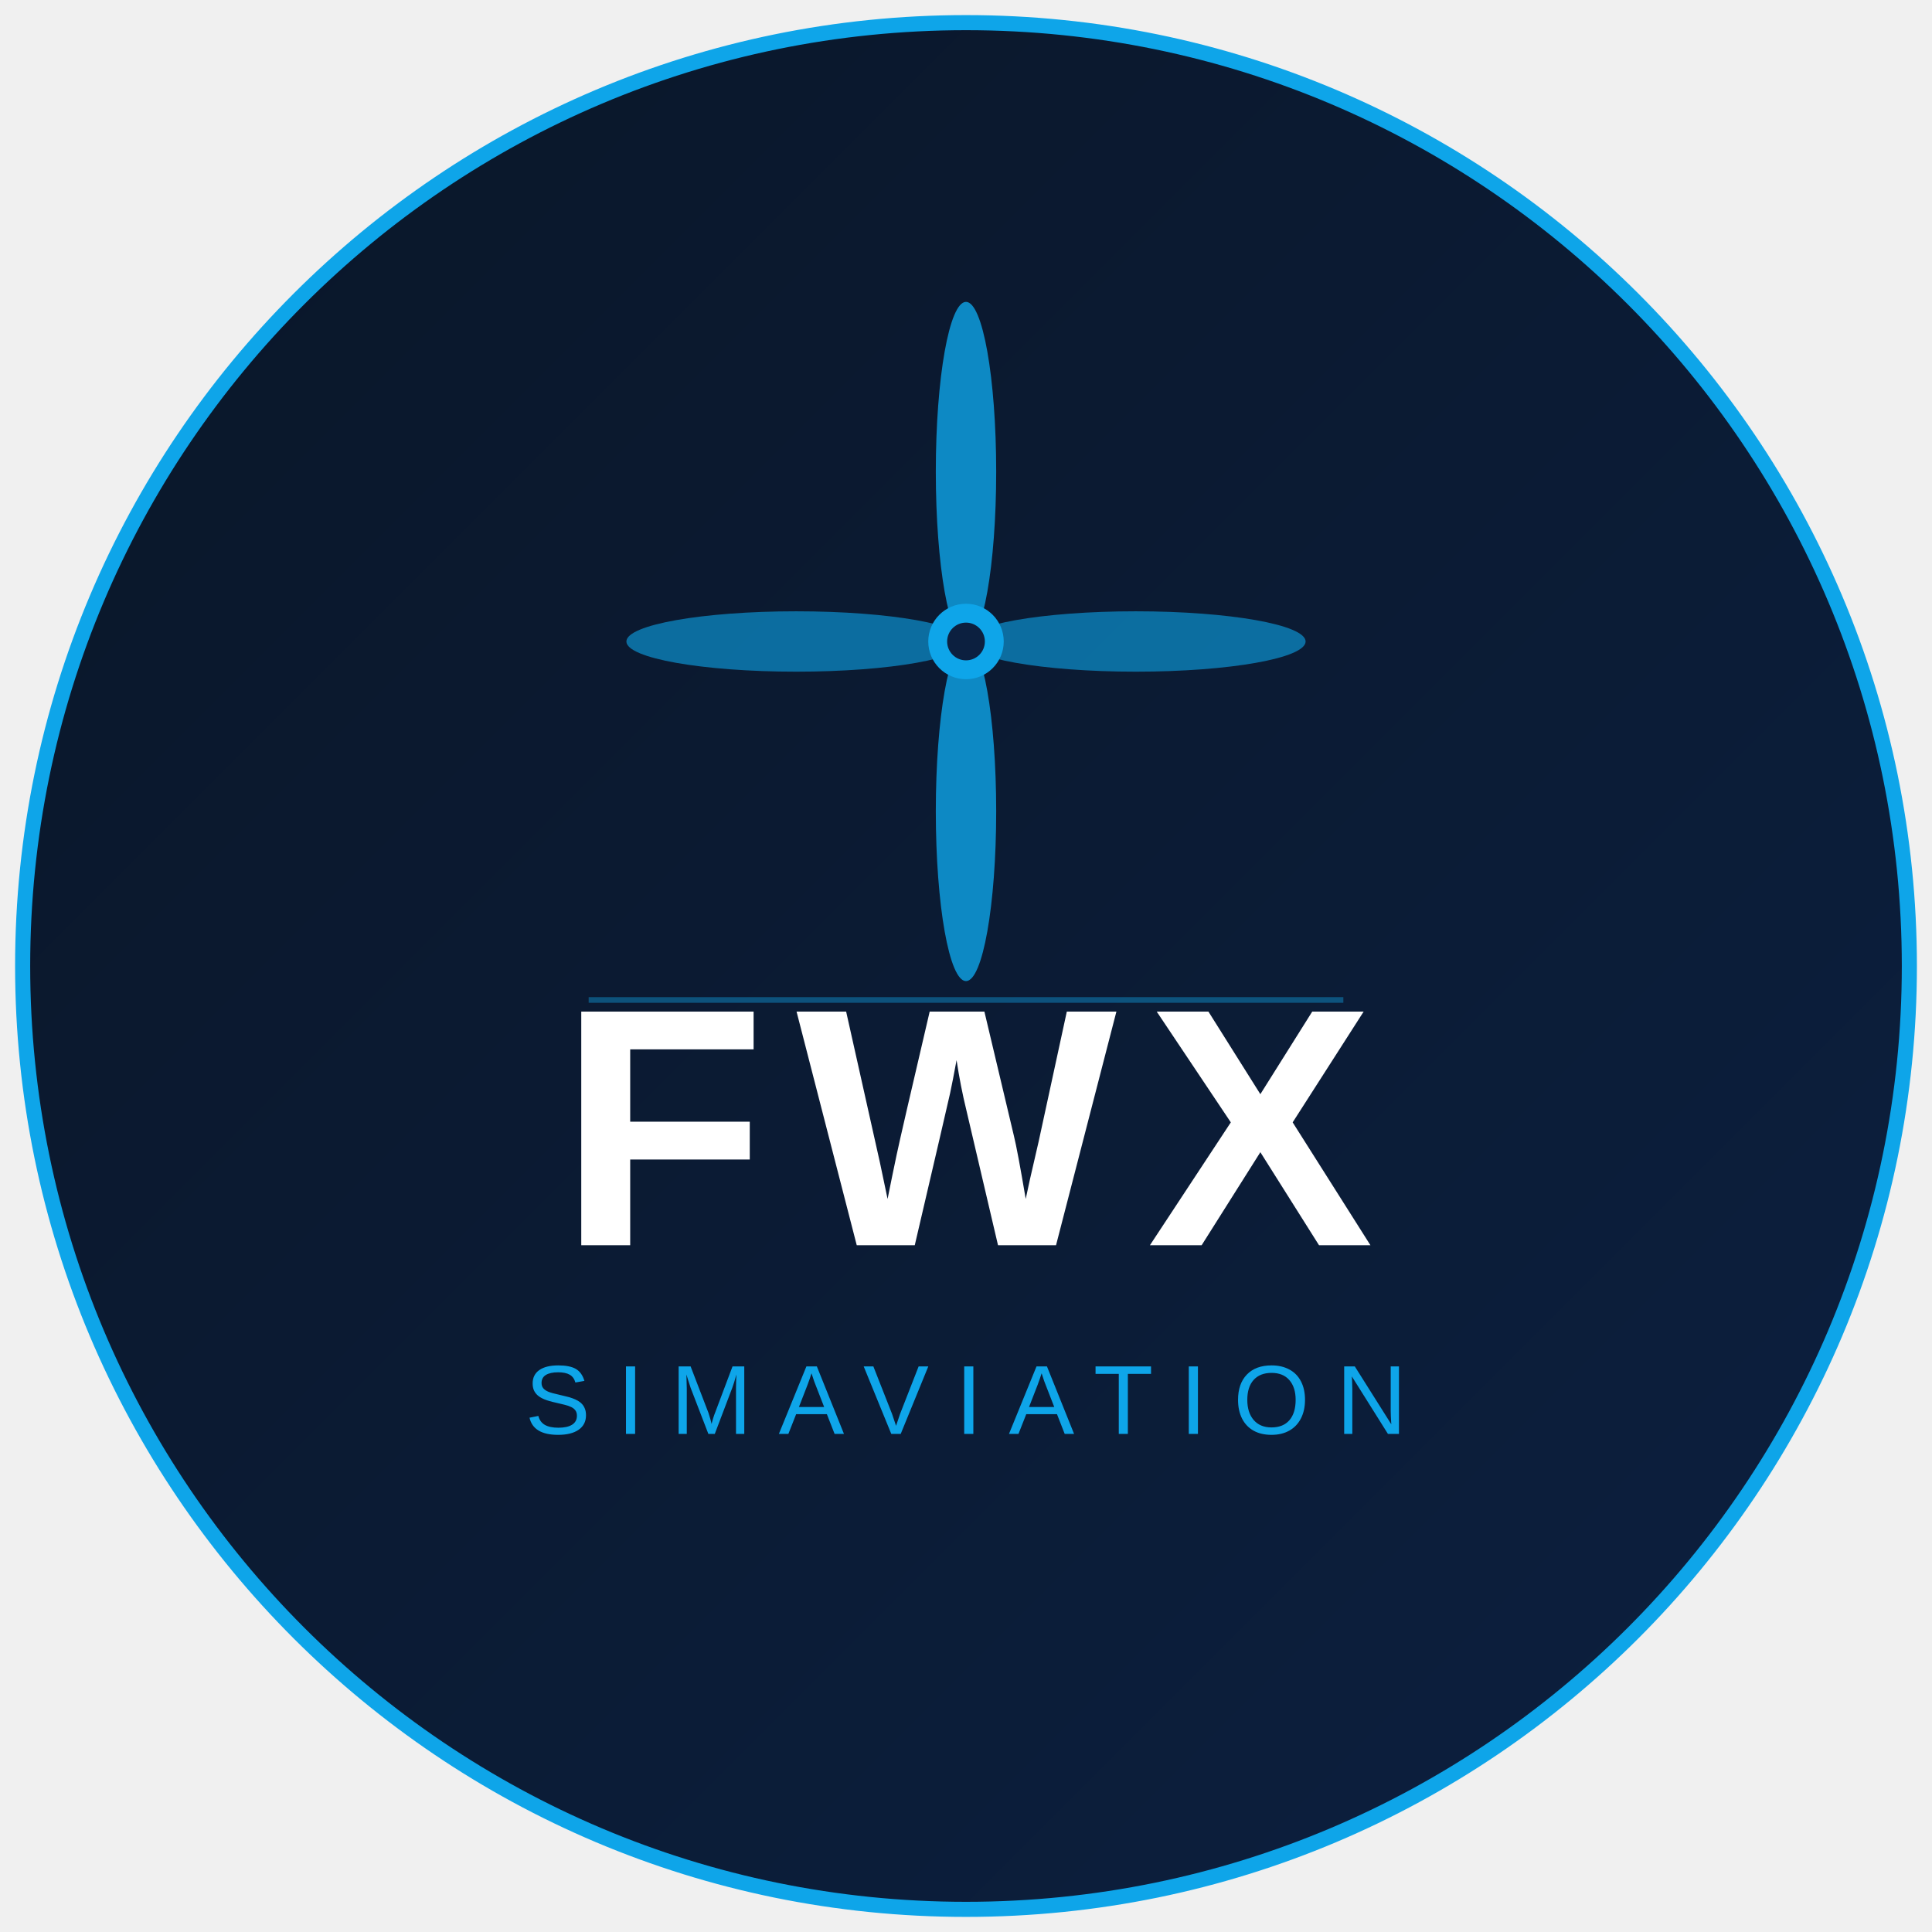
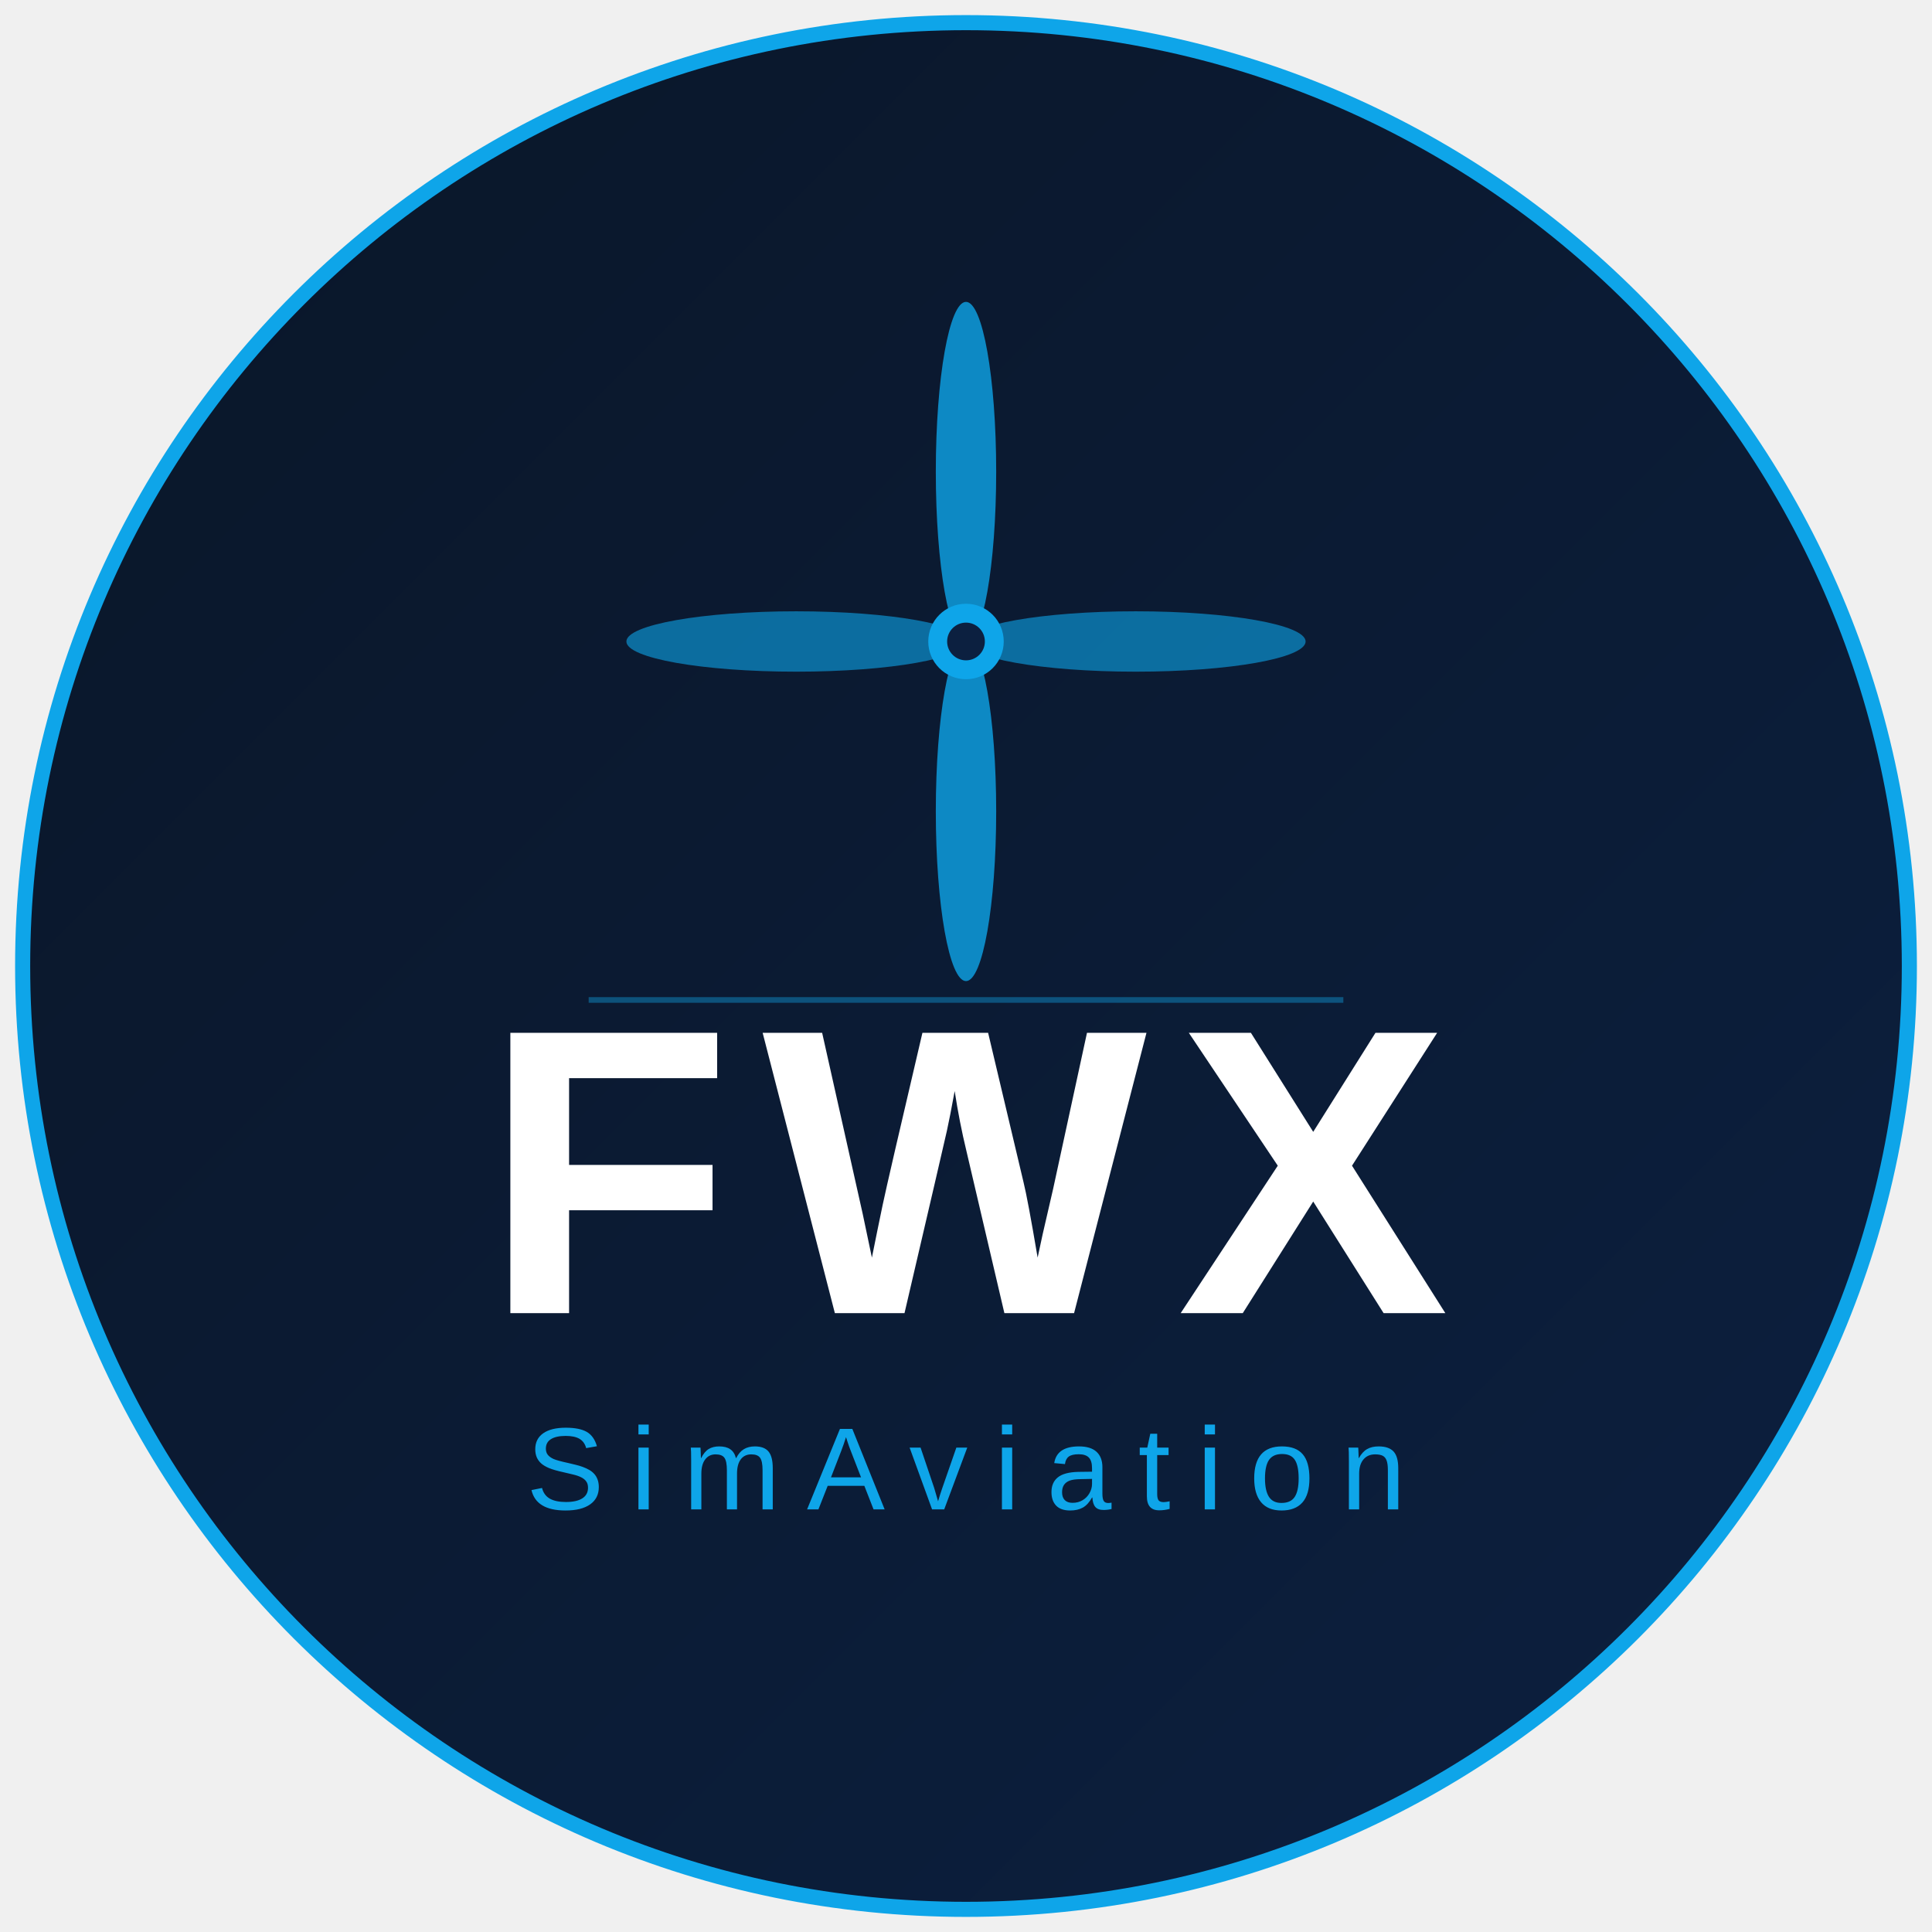
<svg xmlns="http://www.w3.org/2000/svg" viewBox="0 0 512 512" width="512" height="512">
  <defs>
    <linearGradient id="bg" x1="0" y1="0" x2="1" y2="1">
      <stop offset="0%" stop-color="#0a1628" />
      <stop offset="100%" stop-color="#0c2040" />
    </linearGradient>
  </defs>
  <circle cx="256" cy="256" r="250" fill="url(#bg)" stroke="#0ea5e9" stroke-width="4" />
  <g transform="translate(256,170)">
    <ellipse cx="0" cy="-45" rx="8" ry="45" fill="#0ea5e9" opacity="0.8" transform="rotate(0)" />
    <ellipse cx="0" cy="-45" rx="8" ry="45" fill="#0ea5e9" opacity="0.6" transform="rotate(90)" />
    <ellipse cx="0" cy="-45" rx="8" ry="45" fill="#0ea5e9" opacity="0.8" transform="rotate(180)" />
    <ellipse cx="0" cy="-45" rx="8" ry="45" fill="#0ea5e9" opacity="0.6" transform="rotate(270)" />
    <circle cx="0" cy="0" r="10" fill="#0ea5e9" />
    <circle cx="0" cy="0" r="5" fill="#0c2040" />
  </g>
  <line x1="156" y1="265" x2="356" y2="265" stroke="#0ea5e9" stroke-width="1.5" opacity="0.4" />
-   <text x="256" y="330" text-anchor="middle" font-family="Arial, Helvetica, sans-serif" font-size="90" font-weight="800" fill="#ffffff" letter-spacing="8">FWX</text>
-   <text x="256" y="380" text-anchor="middle" font-family="Arial, Helvetica, sans-serif" font-size="26" font-weight="400" fill="#0ea5e9" letter-spacing="7">SIMAVIATION</text>
+   <text x="256" y="348" text-anchor="middle" font-family="Arial, Helvetica, sans-serif" font-size="108" font-weight="800" fill="#ffffff" letter-spacing="8">FWX</text>
+   <text x="256" y="400" text-anchor="middle" font-family="Arial, Helvetica, sans-serif" font-size="31" font-weight="400" fill="#0ea5e9" letter-spacing="7">SimAviation</text>
</svg>
